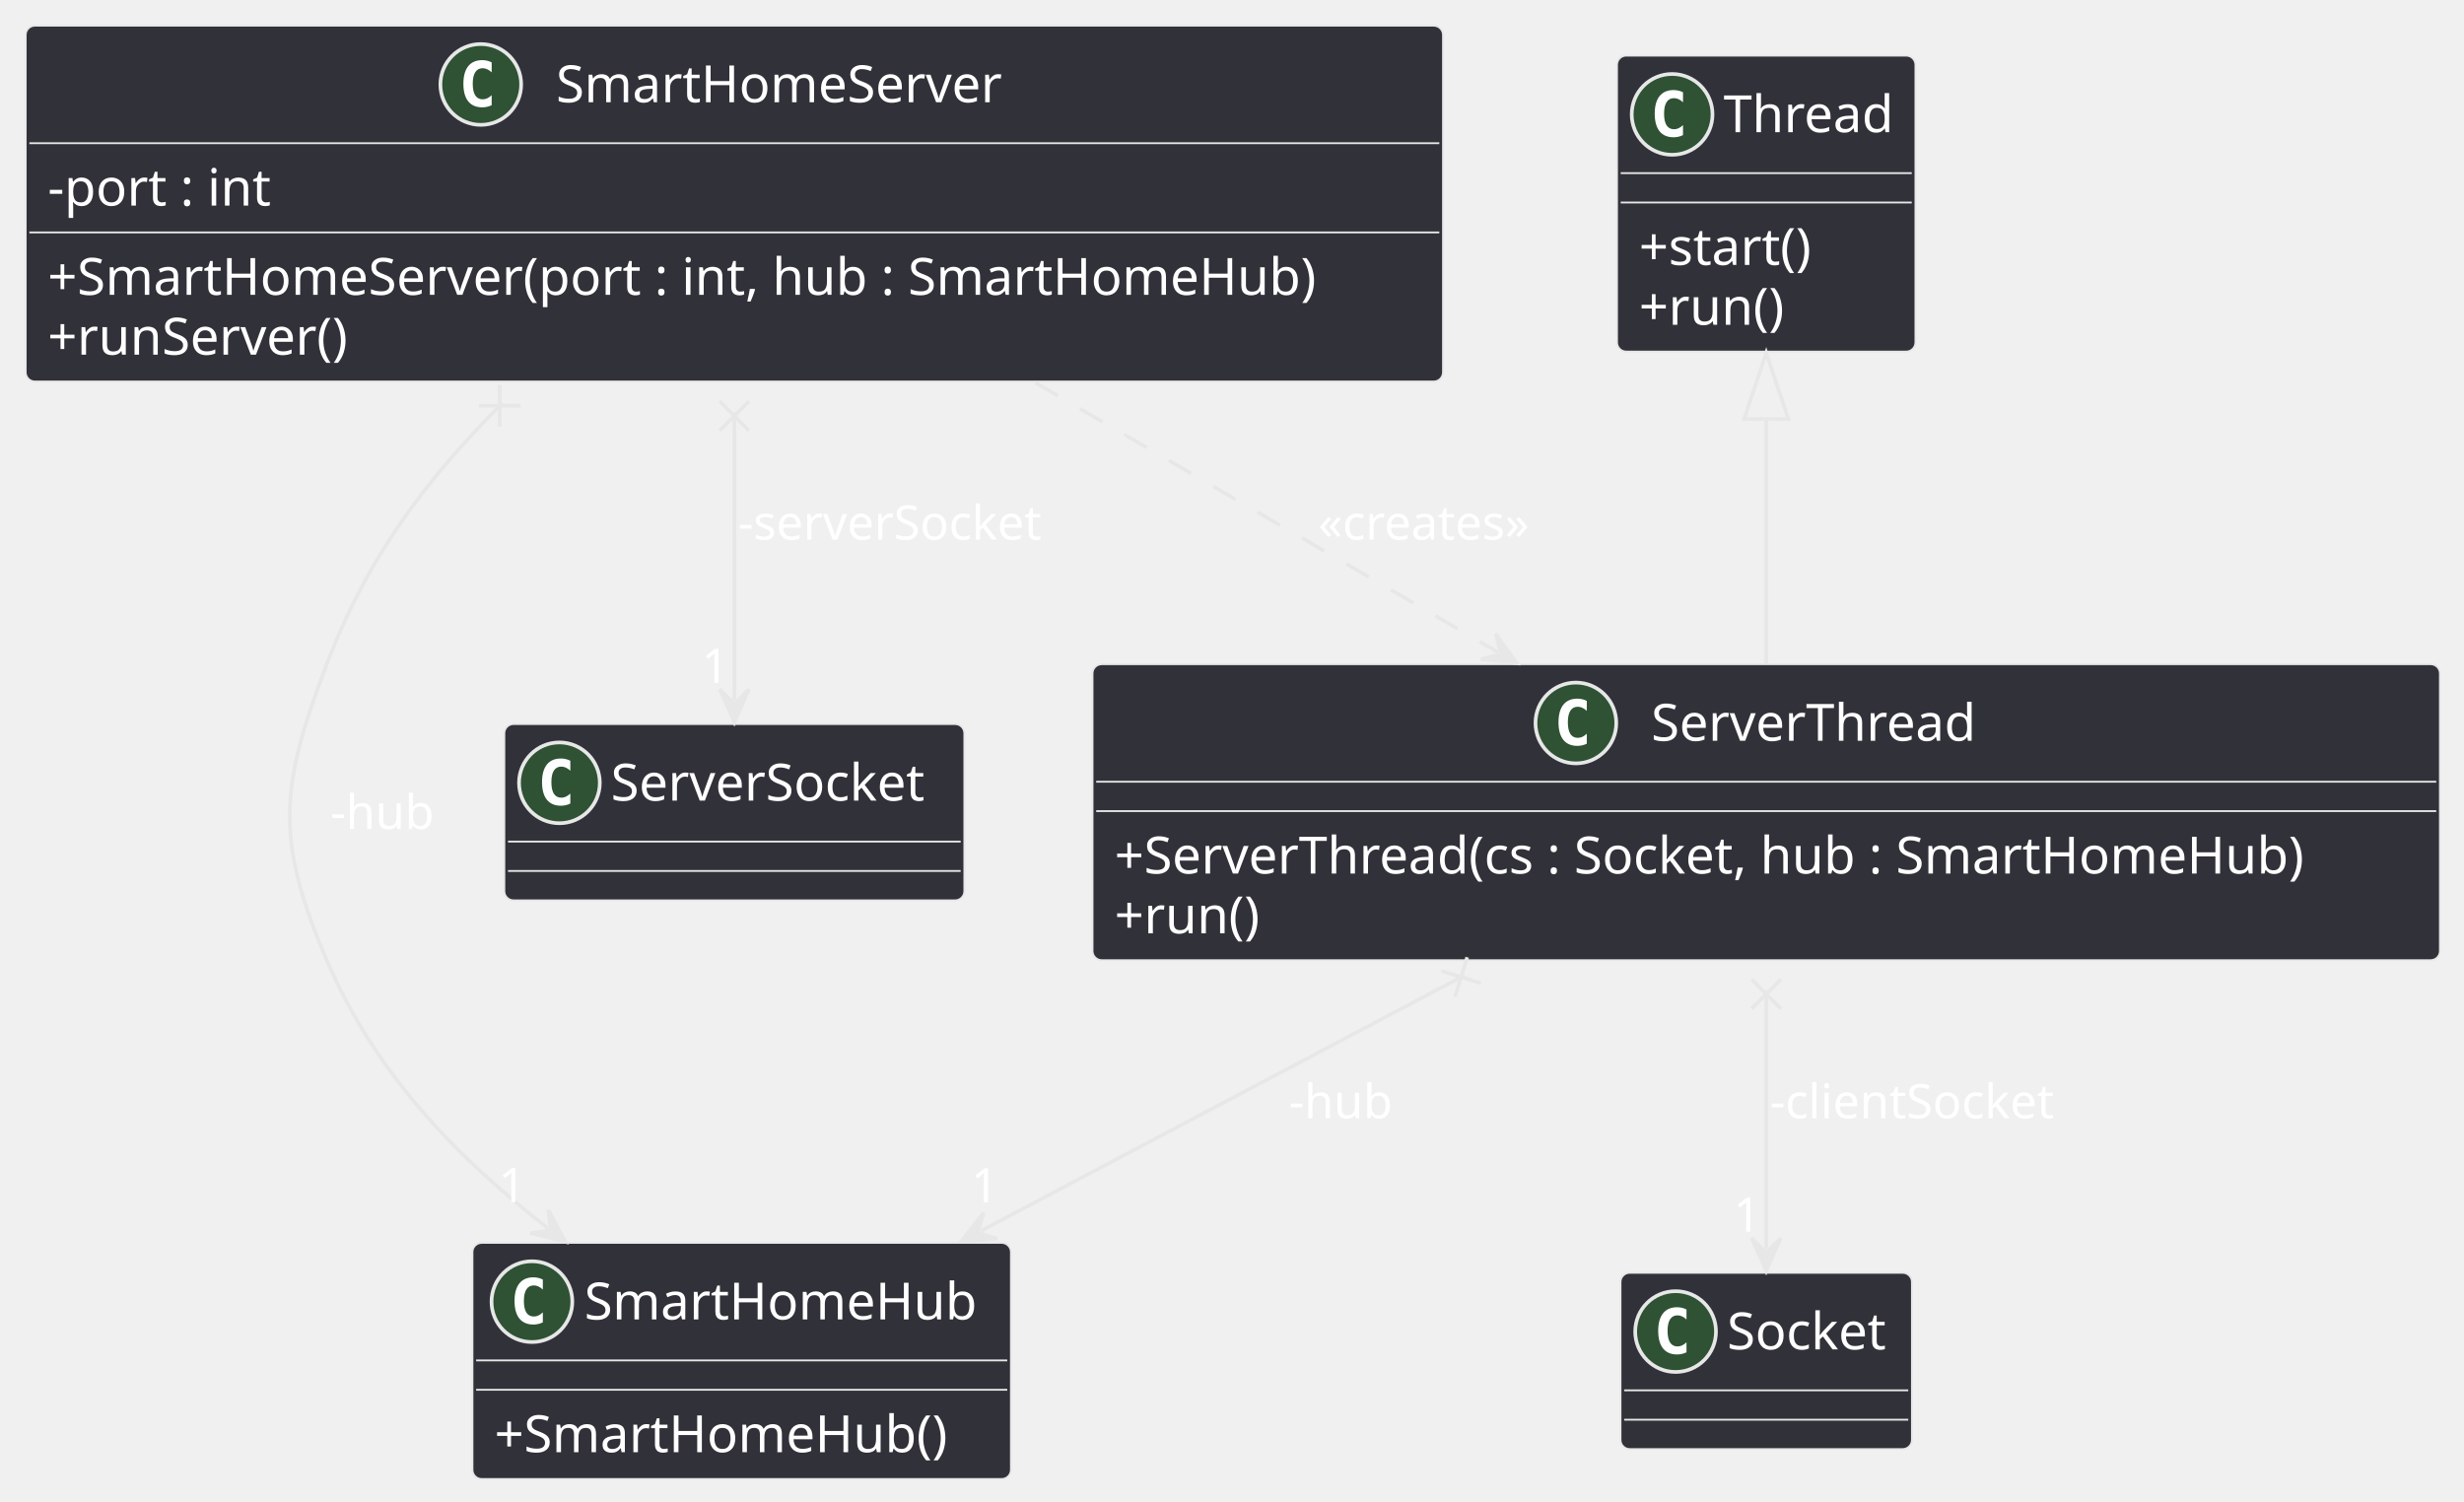
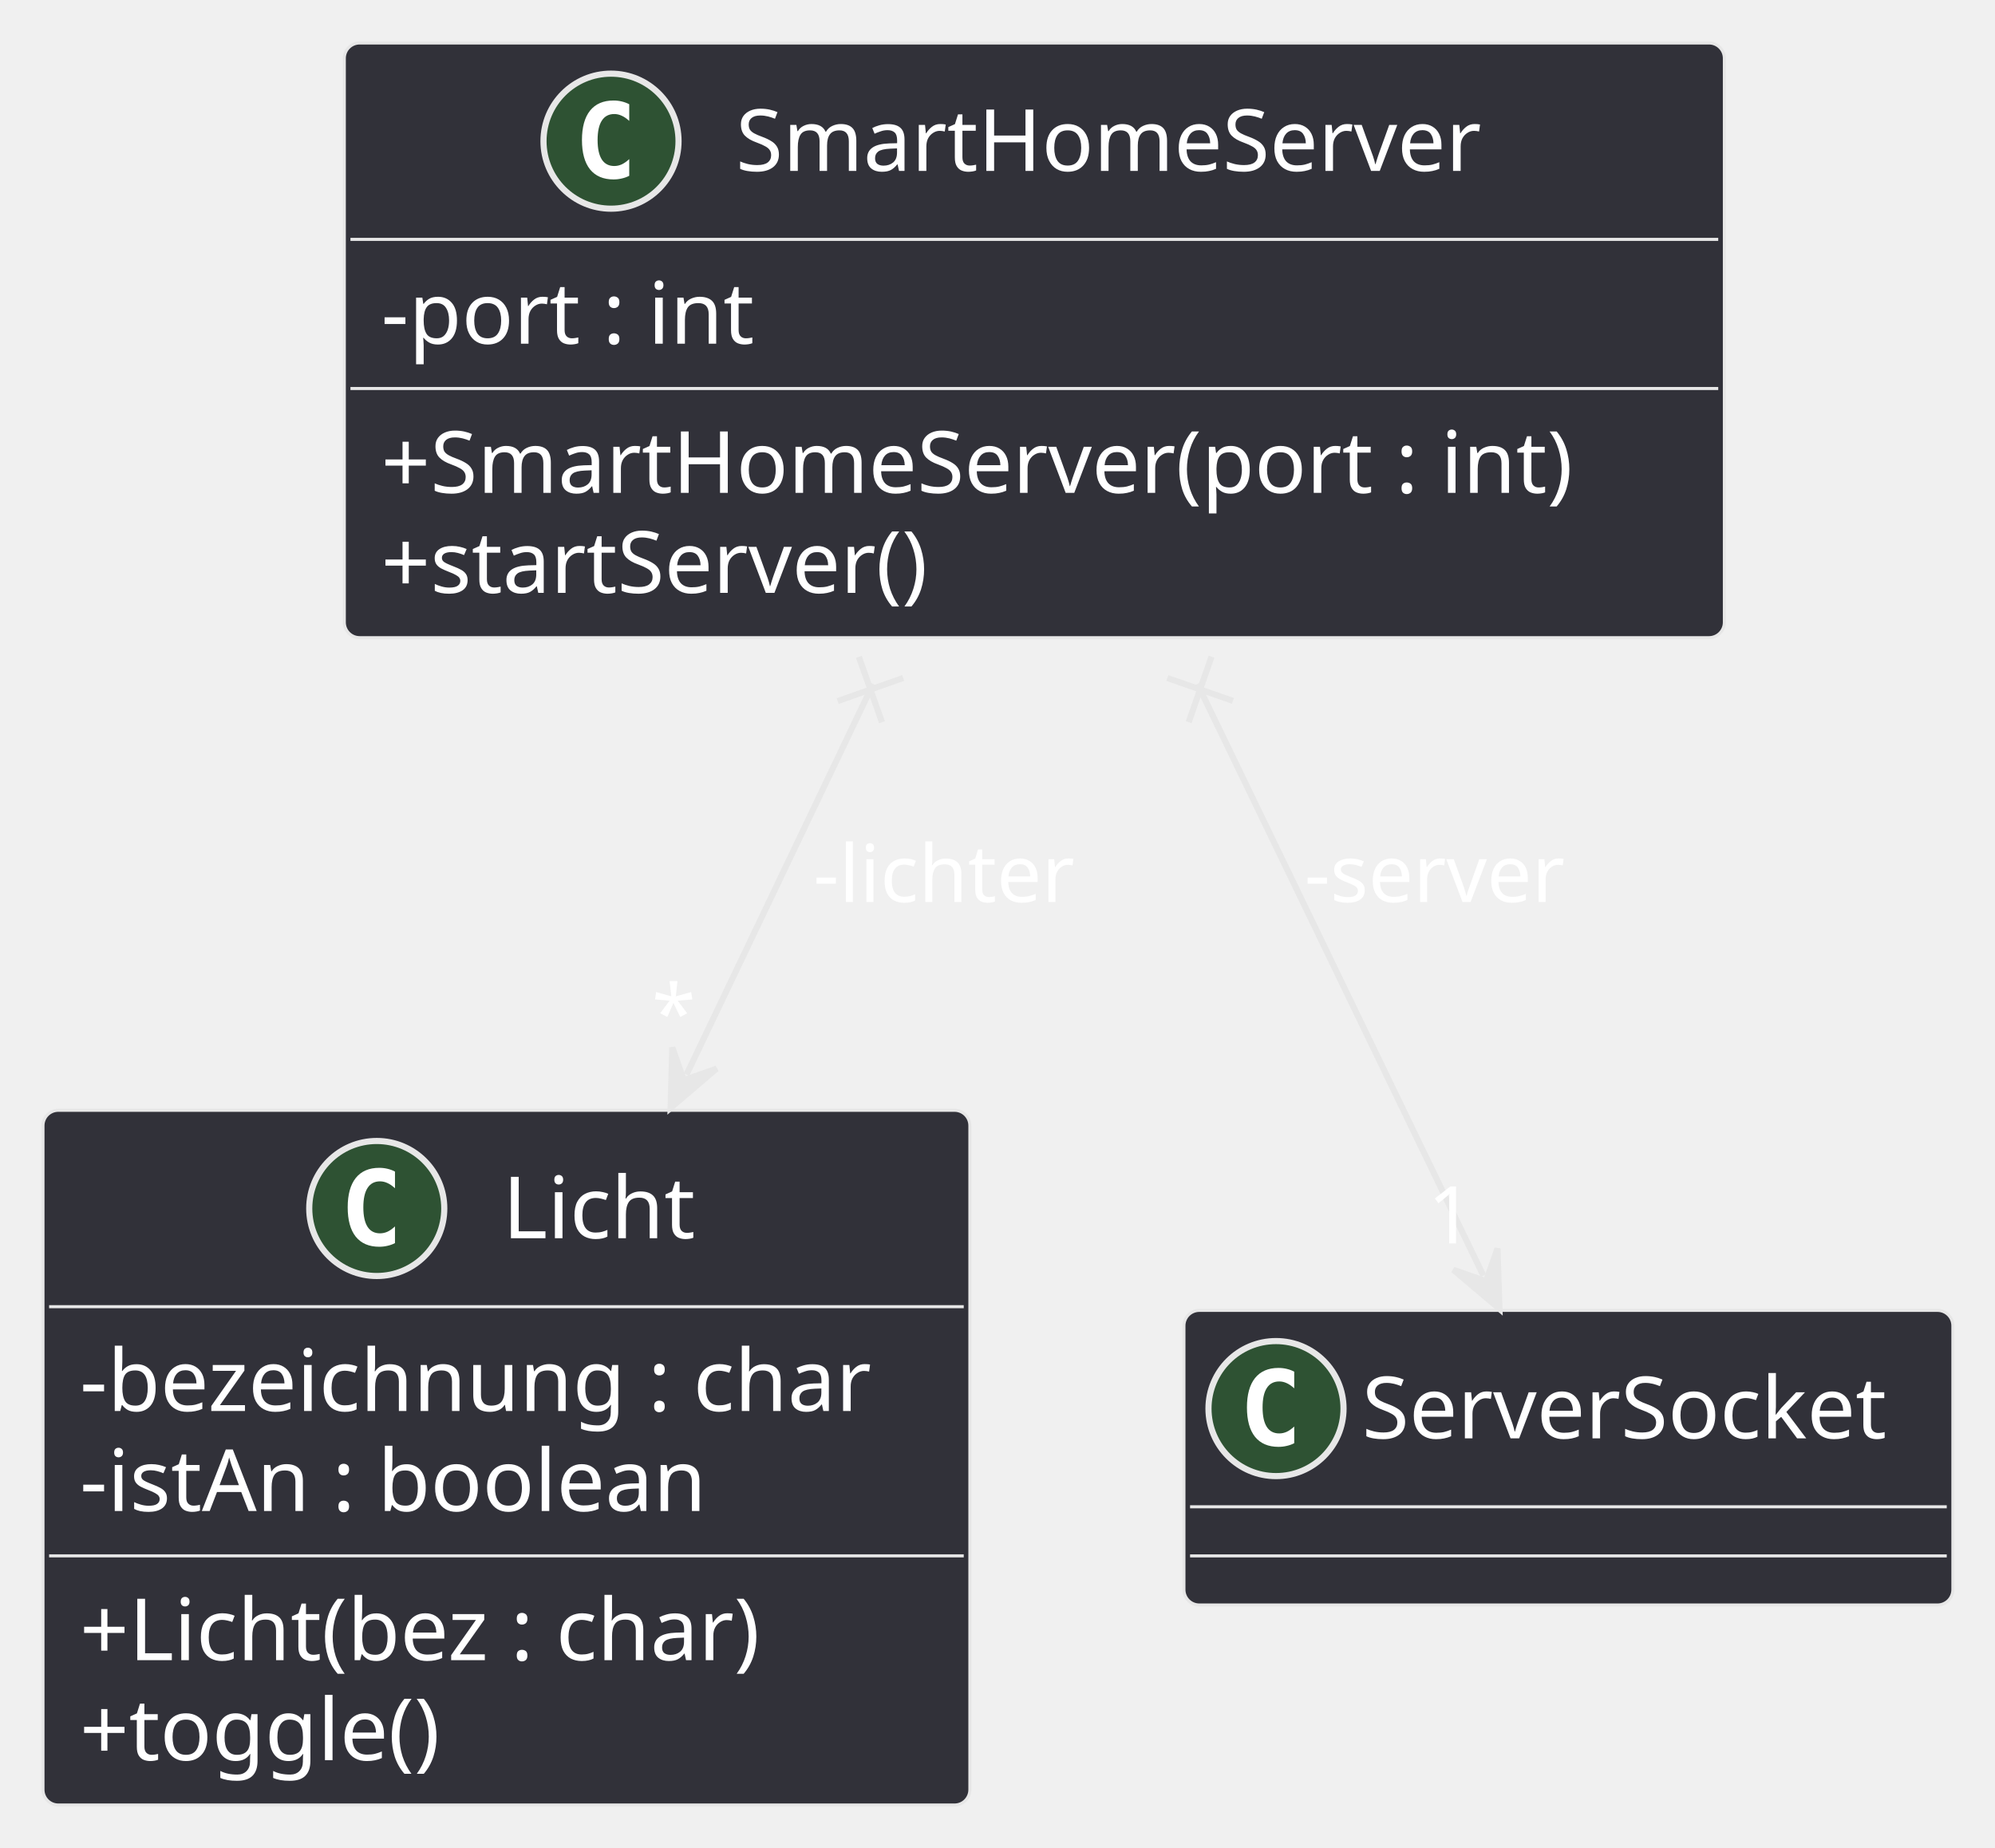
- <svg xmlns="http://www.w3.org/2000/svg" contentStyleType="text/css" data-diagram-type="CLASS" height="409px" preserveAspectRatio="none" style="width:671px;height:409px;" version="1.1" viewBox="0 0 671 409" width="671px" zoomAndPan="magnify">
+ <svg xmlns="http://www.w3.org/2000/svg" contentStyleType="text/css" data-diagram-type="CLASS" height="301px" preserveAspectRatio="none" style="width:325px;height:301px;" version="1.1" viewBox="0 0 325 301" width="325px" zoomAndPan="magnify">
  <defs />
  <g>
    <g class="entity" data-qualified-name="SmartHomeServer" data-source-line="3" id="ent0002">
-       <rect fill="#313139" height="96.891" rx="2.5" ry="2.5" style="stroke:#E7E7E7;stroke-width:0.5;" width="385.953" x="7" y="7" />
-       <ellipse cx="130.925" cy="23" fill="#2E5233" rx="11" ry="11" style="stroke:#E7E7E7;stroke-width:1;" />
-       <path d="M133.894,28.641 Q133.316,28.938 132.675,29.078 Q132.035,29.234 131.332,29.234 Q128.832,29.234 127.503,27.594 Q126.191,25.938 126.191,22.812 Q126.191,19.688 127.503,18.031 Q128.832,16.375 131.332,16.375 Q132.035,16.375 132.675,16.531 Q133.332,16.688 133.894,16.984 L133.894,19.703 Q133.269,19.125 132.675,18.859 Q132.082,18.578 131.457,18.578 Q130.113,18.578 129.425,19.656 Q128.738,20.719 128.738,22.812 Q128.738,24.906 129.425,25.984 Q130.113,27.047 131.457,27.047 Q132.082,27.047 132.675,26.781 Q133.269,26.5 133.894,25.922 L133.894,28.641 Z " fill="#FFFFFF" />
-       <text fill="#FFFFFF" font-family="sans-serif" font-size="14" lengthAdjust="spacing" textLength="129.602" x="151.425" y="27.847">SmartHomeServer</text>
-       <line style="stroke:#E7E7E7;stroke-width:0.5;" x1="8" x2="391.953" y1="39" y2="39" />
-       <text fill="#FFFFFF" font-family="sans-serif" font-size="14" lengthAdjust="spacing" textLength="65.618" x="13" y="55.995">-port : int</text>
-       <line style="stroke:#E7E7E7;stroke-width:0.5;" x1="8" x2="391.953" y1="63.297" y2="63.297" />
-       <text fill="#FFFFFF" font-family="sans-serif" font-size="14" lengthAdjust="spacing" textLength="373.953" x="13" y="80.292">+SmartHomeServer(port : int, hub : SmartHomeHub)</text>
-       <text fill="#FFFFFF" font-family="sans-serif" font-size="14" lengthAdjust="spacing" textLength="92.066" x="13" y="96.589">+runServer()</text>
+       <rect fill="#313139" height="96.891" rx="2.5" ry="2.5" style="stroke:#E7E7E7;stroke-width:0.5;" width="224.823" x="56.09" y="7" />
+       <ellipse cx="99.539" cy="23" fill="#2E5233" rx="11" ry="11" style="stroke:#E7E7E7;stroke-width:1;" />
+       <path d="M102.508,28.641 Q101.93,28.938 101.289,29.078 Q100.649,29.234 99.946,29.234 Q97.446,29.234 96.117,27.594 Q94.805,25.938 94.805,22.812 Q94.805,19.688 96.117,18.031 Q97.446,16.375 99.946,16.375 Q100.649,16.375 101.289,16.531 Q101.946,16.688 102.508,16.984 L102.508,19.703 Q101.883,19.125 101.289,18.859 Q100.696,18.578 100.071,18.578 Q98.727,18.578 98.039,19.656 Q97.352,20.719 97.352,22.812 Q97.352,24.906 98.039,25.984 Q98.727,27.047 100.071,27.047 Q100.696,27.047 101.289,26.781 Q101.883,26.5 102.508,25.922 L102.508,28.641 Z " fill="#FFFFFF" />
+       <text fill="#FFFFFF" font-family="sans-serif" font-size="14" lengthAdjust="spacing" textLength="129.602" x="119.861" y="27.847">SmartHomeServer</text>
+       <line style="stroke:#E7E7E7;stroke-width:0.5;" x1="57.09" x2="279.913" y1="39" y2="39" />
+       <text fill="#FFFFFF" font-family="sans-serif" font-size="14" lengthAdjust="spacing" textLength="65.618" x="62.09" y="55.995">-port : int</text>
+       <line style="stroke:#E7E7E7;stroke-width:0.5;" x1="57.09" x2="279.913" y1="63.297" y2="63.297" />
+       <text fill="#FFFFFF" font-family="sans-serif" font-size="14" lengthAdjust="spacing" textLength="212.823" x="62.09" y="80.292">+SmartHomeServer(port : int)</text>
+       <text fill="#FFFFFF" font-family="sans-serif" font-size="14" lengthAdjust="spacing" textLength="101.172" x="62.09" y="96.589">+startServer()</text>
    </g>
-     <g class="entity" data-qualified-name="ServerThread" data-source-line="8" id="ent0003">
-       <rect fill="#313139" height="80.594" rx="2.5" ry="2.5" style="stroke:#E7E7E7;stroke-width:0.5;" width="366.922" x="297.52" y="180.89" />
-       <ellipse cx="429.146" cy="196.89" fill="#2E5233" rx="11" ry="11" style="stroke:#E7E7E7;stroke-width:1;" />
-       <path d="M432.115,202.531 Q431.537,202.827 430.896,202.968 Q430.255,203.124 429.552,203.124 Q427.052,203.124 425.724,201.484 Q424.412,199.827 424.412,196.702 Q424.412,193.577 425.724,191.921 Q427.052,190.265 429.552,190.265 Q430.255,190.265 430.896,190.421 Q431.552,190.577 432.115,190.874 L432.115,193.593 Q431.49,193.015 430.896,192.749 Q430.302,192.468 429.677,192.468 Q428.334,192.468 427.646,193.546 Q426.959,194.609 426.959,196.702 Q426.959,198.796 427.646,199.874 Q428.334,200.937 429.677,200.937 Q430.302,200.937 430.896,200.671 Q431.49,200.39 432.115,199.812 L432.115,202.531 Z " fill="#FFFFFF" />
-       <text fill="#FFFFFF" font-family="sans-serif" font-size="14" lengthAdjust="spacing" textLength="95.17" x="449.646" y="201.737">ServerThread</text>
-       <line style="stroke:#E7E7E7;stroke-width:0.5;" x1="298.52" x2="663.442" y1="212.89" y2="212.89" />
-       <line style="stroke:#E7E7E7;stroke-width:0.5;" x1="298.52" x2="663.442" y1="220.89" y2="220.89" />
-       <text fill="#FFFFFF" font-family="sans-serif" font-size="14" lengthAdjust="spacing" textLength="354.922" x="303.52" y="237.885">+ServerThread(cs : Socket, hub : SmartHomeHub)</text>
-       <text fill="#FFFFFF" font-family="sans-serif" font-size="14" lengthAdjust="spacing" textLength="46.156" x="303.52" y="254.182">+run()</text>
+     <g class="entity" data-qualified-name="Licht" data-source-line="8" id="ent0003">
+       <rect fill="#313139" height="113.188" rx="2.5" ry="2.5" style="stroke:#E7E7E7;stroke-width:0.5;" width="151.002" x="7" y="180.89" />
+       <ellipse cx="61.377" cy="196.89" fill="#2E5233" rx="11" ry="11" style="stroke:#E7E7E7;stroke-width:1;" />
+       <path d="M64.345,202.531 Q63.767,202.827 63.127,202.968 Q62.486,203.124 61.783,203.124 Q59.283,203.124 57.955,201.484 Q56.642,199.827 56.642,196.702 Q56.642,193.577 57.955,191.921 Q59.283,190.265 61.783,190.265 Q62.486,190.265 63.127,190.421 Q63.783,190.577 64.345,190.874 L64.345,193.593 Q63.72,193.015 63.127,192.749 Q62.533,192.468 61.908,192.468 Q60.564,192.468 59.877,193.546 Q59.189,194.609 59.189,196.702 Q59.189,198.796 59.877,199.874 Q60.564,200.937 61.908,200.937 Q62.533,200.937 63.127,200.671 Q63.72,200.39 64.345,199.812 L64.345,202.531 Z " fill="#FFFFFF" />
+       <text fill="#FFFFFF" font-family="sans-serif" font-size="14" lengthAdjust="spacing" textLength="33.749" x="81.876" y="201.737">Licht</text>
+       <line style="stroke:#E7E7E7;stroke-width:0.5;" x1="8" x2="157.002" y1="212.89" y2="212.89" />
+       <text fill="#FFFFFF" font-family="sans-serif" font-size="14" lengthAdjust="spacing" textLength="139.002" x="13" y="229.885">-bezeichnung : char</text>
+       <text fill="#FFFFFF" font-family="sans-serif" font-size="14" lengthAdjust="spacing" textLength="109.765" x="13" y="246.182">-istAn : boolean</text>
+       <line style="stroke:#E7E7E7;stroke-width:0.5;" x1="8" x2="157.002" y1="253.484" y2="253.484" />
+       <text fill="#FFFFFF" font-family="sans-serif" font-size="14" lengthAdjust="spacing" textLength="125.774" x="13" y="270.479">+Licht(bez : char)</text>
+       <text fill="#FFFFFF" font-family="sans-serif" font-size="14" lengthAdjust="spacing" textLength="66.985" x="13" y="286.776">+toggle()</text>
    </g>
-     <g class="entity" data-qualified-name="Thread" data-source-line="12" id="ent0004">
-       <rect fill="#313139" height="80.594" rx="2.5" ry="2.5" style="stroke:#E7E7E7;stroke-width:0.5;" width="81.26" x="440.35" y="15.15" />
-       <ellipse cx="455.35" cy="31.15" fill="#2E5233" rx="11" ry="11" style="stroke:#E7E7E7;stroke-width:1;" />
-       <path d="M458.319,36.791 Q457.741,37.087 457.1,37.228 Q456.459,37.384 455.756,37.384 Q453.256,37.384 451.928,35.744 Q450.616,34.087 450.616,30.962 Q450.616,27.837 451.928,26.181 Q453.256,24.525 455.756,24.525 Q456.459,24.525 457.1,24.681 Q457.756,24.837 458.319,25.134 L458.319,27.853 Q457.694,27.275 457.1,27.009 Q456.506,26.728 455.881,26.728 Q454.538,26.728 453.85,27.806 Q453.163,28.869 453.163,30.962 Q453.163,33.056 453.85,34.134 Q454.538,35.197 455.881,35.197 Q456.506,35.197 457.1,34.931 Q457.694,34.65 458.319,34.072 L458.319,36.791 Z " fill="#FFFFFF" />
-       <text fill="#FFFFFF" font-family="sans-serif" font-size="14" lengthAdjust="spacing" textLength="49.26" x="469.35" y="35.997">Thread</text>
-       <line style="stroke:#E7E7E7;stroke-width:0.5;" x1="441.35" x2="520.61" y1="47.15" y2="47.15" />
-       <line style="stroke:#E7E7E7;stroke-width:0.5;" x1="441.35" x2="520.61" y1="55.15" y2="55.15" />
-       <text fill="#FFFFFF" font-family="sans-serif" font-size="14" lengthAdjust="spacing" textLength="55.262" x="446.35" y="72.145">+start()</text>
-       <text fill="#FFFFFF" font-family="sans-serif" font-size="14" lengthAdjust="spacing" textLength="46.156" x="446.35" y="88.442">+run()</text>
+     <g class="entity" data-qualified-name="ServerSocket" data-source-line="15" id="ent0005">
+       <rect fill="#313139" height="48" rx="2.5" ry="2.5" style="stroke:#E7E7E7;stroke-width:0.5;" width="125.269" x="192.87" y="213.49" />
+       <ellipse cx="207.87" cy="229.49" fill="#2E5233" rx="11" ry="11" style="stroke:#E7E7E7;stroke-width:1;" />
+       <path d="M210.839,235.131 Q210.261,235.428 209.62,235.568 Q208.979,235.724 208.276,235.724 Q205.776,235.724 204.448,234.084 Q203.136,232.428 203.136,229.303 Q203.136,226.178 204.448,224.521 Q205.776,222.865 208.276,222.865 Q208.979,222.865 209.62,223.021 Q210.276,223.178 210.839,223.474 L210.839,226.193 Q210.214,225.615 209.62,225.349 Q209.026,225.068 208.401,225.068 Q207.058,225.068 206.37,226.146 Q205.683,227.209 205.683,229.303 Q205.683,231.396 206.37,232.474 Q207.058,233.537 208.401,233.537 Q209.026,233.537 209.62,233.271 Q210.214,232.99 210.839,232.412 L210.839,235.131 Z " fill="#FFFFFF" />
+       <text fill="#FFFFFF" font-family="sans-serif" font-size="14" lengthAdjust="spacing" textLength="93.269" x="221.87" y="234.337">ServerSocket</text>
+       <line style="stroke:#E7E7E7;stroke-width:0.5;" x1="193.87" x2="317.139" y1="245.49" y2="245.49" />
+       <line style="stroke:#E7E7E7;stroke-width:0.5;" x1="193.87" x2="317.139" y1="253.49" y2="253.49" />
    </g>
-     <g class="entity" data-qualified-name="SmartHomeHub" data-source-line="16" id="ent0005">
-       <rect fill="#313139" height="64.297" rx="2.5" ry="2.5" style="stroke:#E7E7E7;stroke-width:0.5;" width="146.634" x="128.66" y="338.48" />
-       <ellipse cx="144.854" cy="354.48" fill="#2E5233" rx="11" ry="11" style="stroke:#E7E7E7;stroke-width:1;" />
-       <path d="M147.823,360.121 Q147.245,360.418 146.604,360.558 Q145.964,360.714 145.261,360.714 Q142.761,360.714 141.433,359.074 Q140.12,357.418 140.12,354.293 Q140.12,351.168 141.433,349.511 Q142.761,347.855 145.261,347.855 Q145.964,347.855 146.604,348.011 Q147.261,348.168 147.823,348.464 L147.823,351.183 Q147.198,350.605 146.604,350.339 Q146.011,350.058 145.386,350.058 Q144.042,350.058 143.354,351.136 Q142.667,352.199 142.667,354.293 Q142.667,356.386 143.354,357.464 Q144.042,358.527 145.386,358.527 Q146.011,358.527 146.604,358.261 Q147.198,357.98 147.823,357.402 L147.823,360.121 Z " fill="#FFFFFF" />
-       <text fill="#FFFFFF" font-family="sans-serif" font-size="14" lengthAdjust="spacing" textLength="111.98" x="159.12" y="359.327">SmartHomeHub</text>
-       <line style="stroke:#E7E7E7;stroke-width:0.5;" x1="129.66" x2="274.294" y1="370.48" y2="370.48" />
-       <line style="stroke:#E7E7E7;stroke-width:0.5;" x1="129.66" x2="274.294" y1="378.48" y2="378.48" />
-       <text fill="#FFFFFF" font-family="sans-serif" font-size="14" lengthAdjust="spacing" textLength="134.634" x="134.66" y="395.475">+SmartHomeHub()</text>
+     <g class="link" data-entity-1="ent0002" data-entity-2="ent0003" data-link-type="dependency" data-source-line="14" id="lnk4">
+       <path codeLine="14" d="M142.231,111.438 C131.031,134.878 123.515,150.626 111.835,175.086" fill="none" id="SmartHomeServer-Licht" style="stroke:#E7E7E7;stroke-width:1;" />
+       <path d="M139.915,107.007 L143.685,117.674 M147.133,110.456 L136.466,114.225" fill="none" style="stroke:#E7E7E7;stroke-width:1;" />
+       <polygon fill="#E7E7E7" points="109.25,180.5,116.738,174.102,111.404,175.988,109.519,170.655,109.25,180.5" style="stroke:#E7E7E7;stroke-width:1;" />
+       <text fill="#FFFFFF" font-family="sans-serif" font-size="13" lengthAdjust="spacing" textLength="45.741" x="132.5" y="146.957">-lichter</text>
+       <text fill="#FFFFFF" font-family="sans-serif" font-size="13" lengthAdjust="spacing" textLength="6.5" x="106.175" y="169.716">*</text>
    </g>
-     <g class="entity" data-qualified-name="ServerSocket" data-source-line="19" id="ent0006">
-       <rect fill="#313139" height="48" rx="2.5" ry="2.5" style="stroke:#E7E7E7;stroke-width:0.5;" width="125.269" x="137.34" y="197.19" />
-       <ellipse cx="152.34" cy="213.19" fill="#2E5233" rx="11" ry="11" style="stroke:#E7E7E7;stroke-width:1;" />
-       <path d="M155.309,218.831 Q154.731,219.127 154.09,219.268 Q153.449,219.424 152.746,219.424 Q150.246,219.424 148.918,217.784 Q147.606,216.127 147.606,213.002 Q147.606,209.877 148.918,208.221 Q150.246,206.565 152.746,206.565 Q153.449,206.565 154.09,206.721 Q154.746,206.877 155.309,207.174 L155.309,209.893 Q154.684,209.315 154.09,209.049 Q153.496,208.768 152.871,208.768 Q151.528,208.768 150.84,209.846 Q150.153,210.909 150.153,213.002 Q150.153,215.096 150.84,216.174 Q151.528,217.237 152.871,217.237 Q153.496,217.237 154.09,216.971 Q154.684,216.69 155.309,216.112 L155.309,218.831 Z " fill="#FFFFFF" />
-       <text fill="#FFFFFF" font-family="sans-serif" font-size="14" lengthAdjust="spacing" textLength="93.269" x="166.34" y="218.037">ServerSocket</text>
-       <line style="stroke:#E7E7E7;stroke-width:0.5;" x1="138.34" x2="261.61" y1="229.19" y2="229.19" />
-       <line style="stroke:#E7E7E7;stroke-width:0.5;" x1="138.34" x2="261.61" y1="237.19" y2="237.19" />
-     </g>
-     <g class="entity" data-qualified-name="Socket" data-source-line="22" id="ent0011">
-       <rect fill="#313139" height="48" rx="2.5" ry="2.5" style="stroke:#E7E7E7;stroke-width:0.5;" width="79.359" x="441.3" y="346.63" />
-       <ellipse cx="456.3" cy="362.63" fill="#2E5233" rx="11" ry="11" style="stroke:#E7E7E7;stroke-width:1;" />
-       <path d="M459.269,368.271 Q458.691,368.567 458.05,368.708 Q457.409,368.864 456.706,368.864 Q454.206,368.864 452.878,367.224 Q451.566,365.567 451.566,362.442 Q451.566,359.317 452.878,357.661 Q454.206,356.005 456.706,356.005 Q457.409,356.005 458.05,356.161 Q458.706,356.317 459.269,356.614 L459.269,359.333 Q458.644,358.755 458.05,358.489 Q457.456,358.208 456.831,358.208 Q455.488,358.208 454.8,359.286 Q454.113,360.349 454.113,362.442 Q454.113,364.536 454.8,365.614 Q455.488,366.677 456.831,366.677 Q457.456,366.677 458.05,366.411 Q458.644,366.13 459.269,365.552 L459.269,368.271 Z " fill="#FFFFFF" />
-       <text fill="#FFFFFF" font-family="sans-serif" font-size="14" lengthAdjust="spacing" textLength="47.359" x="470.3" y="367.477">Socket</text>
-       <line style="stroke:#E7E7E7;stroke-width:0.5;" x1="442.3" x2="519.659" y1="378.63" y2="378.63" />
-       <line style="stroke:#E7E7E7;stroke-width:0.5;" x1="442.3" x2="519.659" y1="386.63" y2="386.63" />
-     </g>
-     <g class="link" data-entity-1="ent0002" data-entity-2="ent0006" data-link-type="dependency" data-source-line="19" id="lnk7">
-       <path codeLine="19" d="M199.98,112.25 C199.98,142.64 199.98,166.66 199.98,190.69" fill="none" id="SmartHomeServer-ServerSocket" style="stroke:#E7E7E7;stroke-width:1;" />
-       <path d="M195.98,109.25 L203.98,117.25 M203.98,109.25 L195.98,117.25" fill="none" style="stroke:#E7E7E7;stroke-width:1;" />
-       <polygon fill="#E7E7E7" points="199.98,196.69,203.98,187.69,199.98,191.69,195.98,187.69,199.98,196.69" style="stroke:#E7E7E7;stroke-width:1;" />
-       <text fill="#FFFFFF" font-family="sans-serif" font-size="13" lengthAdjust="spacing" textLength="89.819" x="200.98" y="146.957">-serverSocket</text>
-       <text fill="#FFFFFF" font-family="sans-serif" font-size="13" lengthAdjust="spacing" textLength="8.271" x="191.039" y="185.973">1</text>
-     </g>
-     <g class="link" data-entity-1="ent0002" data-entity-2="ent0003" data-link-type="dependency" data-source-line="20" id="lnk8">
-       <path codeLine="20" d="M282.01,104.25 C323.64,128.51 368.426,154.599 407.876,177.589" fill="none" id="SmartHomeServer-to-ServerThread" style="stroke:#E7E7E7;stroke-width:1;stroke-dasharray:7,7;" />
-       <polygon fill="#E7E7E7" points="413.06,180.61,407.298,172.623,408.74,178.093,403.27,179.534,413.06,180.61" style="stroke:#E7E7E7;stroke-width:1;" />
-       <text fill="#FFFFFF" font-family="sans-serif" font-size="13" lengthAdjust="spacing" textLength="64.232" x="358.98" y="146.957">«creates»</text>
-     </g>
-     <g class="link" data-entity-1="ent0004" data-entity-2="ent0003" data-link-type="extension" data-source-line="21" id="lnk10">
-       <path codeLine="21" d="M480.98,114.08 C480.98,139.73 480.98,155 480.98,180.63" fill="none" id="Thread-backto-ServerThread" style="stroke:#E7E7E7;stroke-width:1;" />
-       <polygon fill="none" points="480.98,96.08,474.98,114.08,486.98,114.08,480.98,96.08" style="stroke:#E7E7E7;stroke-width:1;" />
-     </g>
-     <g class="link" data-entity-1="ent0003" data-entity-2="ent0011" data-link-type="dependency" data-source-line="22" id="lnk12">
-       <path codeLine="22" d="M480.98,269.7 C480.98,296.65 480.98,317.45 480.98,340.14" fill="none" id="ServerThread-Socket" style="stroke:#E7E7E7;stroke-width:1;" />
-       <path d="M476.98,266.7 L484.98,274.7 M484.98,266.7 L476.98,274.7" fill="none" style="stroke:#E7E7E7;stroke-width:1;" />
-       <polygon fill="#E7E7E7" points="480.98,346.14,484.98,337.14,480.98,341.14,476.98,337.14,480.98,346.14" style="stroke:#E7E7E7;stroke-width:1;" />
-       <text fill="#FFFFFF" font-family="sans-serif" font-size="13" lengthAdjust="spacing" textLength="84.373" x="481.98" y="304.547">-clientSocket</text>
-       <text fill="#FFFFFF" font-family="sans-serif" font-size="13" lengthAdjust="spacing" textLength="8.271" x="472.038" y="335.425">1</text>
-     </g>
-     <g class="link" data-entity-1="ent0002" data-entity-2="ent0005" data-link-type="dependency" data-source-line="23" id="lnk13">
-       <path codeLine="23" d="M136.798,109.792 C115.758,130.872 100.06,151.81 88.98,180.89 C76.22,214.36 74.91,228.54 88.98,261.48 C102.31,292.7 124.822,315.538 149.222,334.498" fill="none" id="SmartHomeServer-SmartHomeHub" style="stroke:#E7E7E7;stroke-width:1;" />
-       <path d="M136.087,104.843 L136.097,116.157 M141.749,110.495 L130.435,110.505" fill="none" style="stroke:#E7E7E7;stroke-width:1;" />
-       <polygon fill="#E7E7E7" points="153.96,338.18,149.308,329.499,150.012,335.112,144.399,335.816,153.96,338.18" style="stroke:#E7E7E7;stroke-width:1;" />
-       <text fill="#FFFFFF" font-family="sans-serif" font-size="13" lengthAdjust="spacing" textLength="29.421" x="89.98" y="225.757">-hub</text>
-       <text fill="#FFFFFF" font-family="sans-serif" font-size="13" lengthAdjust="spacing" textLength="8.271" x="135.746" y="327.395">1</text>
-     </g>
-     <g class="link" data-entity-1="ent0003" data-entity-2="ent0005" data-link-type="dependency" data-source-line="24" id="lnk14">
-       <path codeLine="24" d="M398.767,265.629 C353.577,289.519 309.225,312.957 267.085,335.226" fill="none" id="ServerThread-SmartHomeHub" style="stroke:#E7E7E7;stroke-width:1;" />
-       <path d="M399.55,260.691 L396.217,271.502 M403.289,267.763 L392.478,264.43" fill="none" style="stroke:#E7E7E7;stroke-width:1;" />
-       <polygon fill="#E7E7E7" points="261.78,338.03,271.606,337.361,266.201,335.694,267.868,330.288,261.78,338.03" style="stroke:#E7E7E7;stroke-width:1;" />
-       <text fill="#FFFFFF" font-family="sans-serif" font-size="13" lengthAdjust="spacing" textLength="29.421" x="350.98" y="304.547">-hub</text>
-       <text fill="#FFFFFF" font-family="sans-serif" font-size="13" lengthAdjust="spacing" textLength="8.271" x="264.443" y="327.466">1</text>
+     <g class="link" data-entity-1="ent0002" data-entity-2="ent0005" data-link-type="dependency" data-source-line="15" id="lnk6">
+       <path codeLine="15" d="M195.07,111.423 C212.08,146.633 228.399,180.398 241.659,207.838" fill="none" id="SmartHomeServer-ServerSocket" style="stroke:#E7E7E7;stroke-width:1;" />
+       <path d="M190.163,110.462 L200.847,114.186 M197.367,106.982 L193.643,117.666" fill="none" style="stroke:#E7E7E7;stroke-width:1;" />
+       <polygon fill="#E7E7E7" points="244.27,213.24,243.956,203.396,242.095,208.738,236.753,206.877,244.27,213.24" style="stroke:#E7E7E7;stroke-width:1;" />
+       <text fill="#FFFFFF" font-family="sans-serif" font-size="13" lengthAdjust="spacing" textLength="45.843" x="212.5" y="146.957">-server</text>
+       <text fill="#FFFFFF" font-family="sans-serif" font-size="13" lengthAdjust="spacing" textLength="8.271" x="232.59" y="202.584">1</text>
    </g>
  </g>
</svg>
